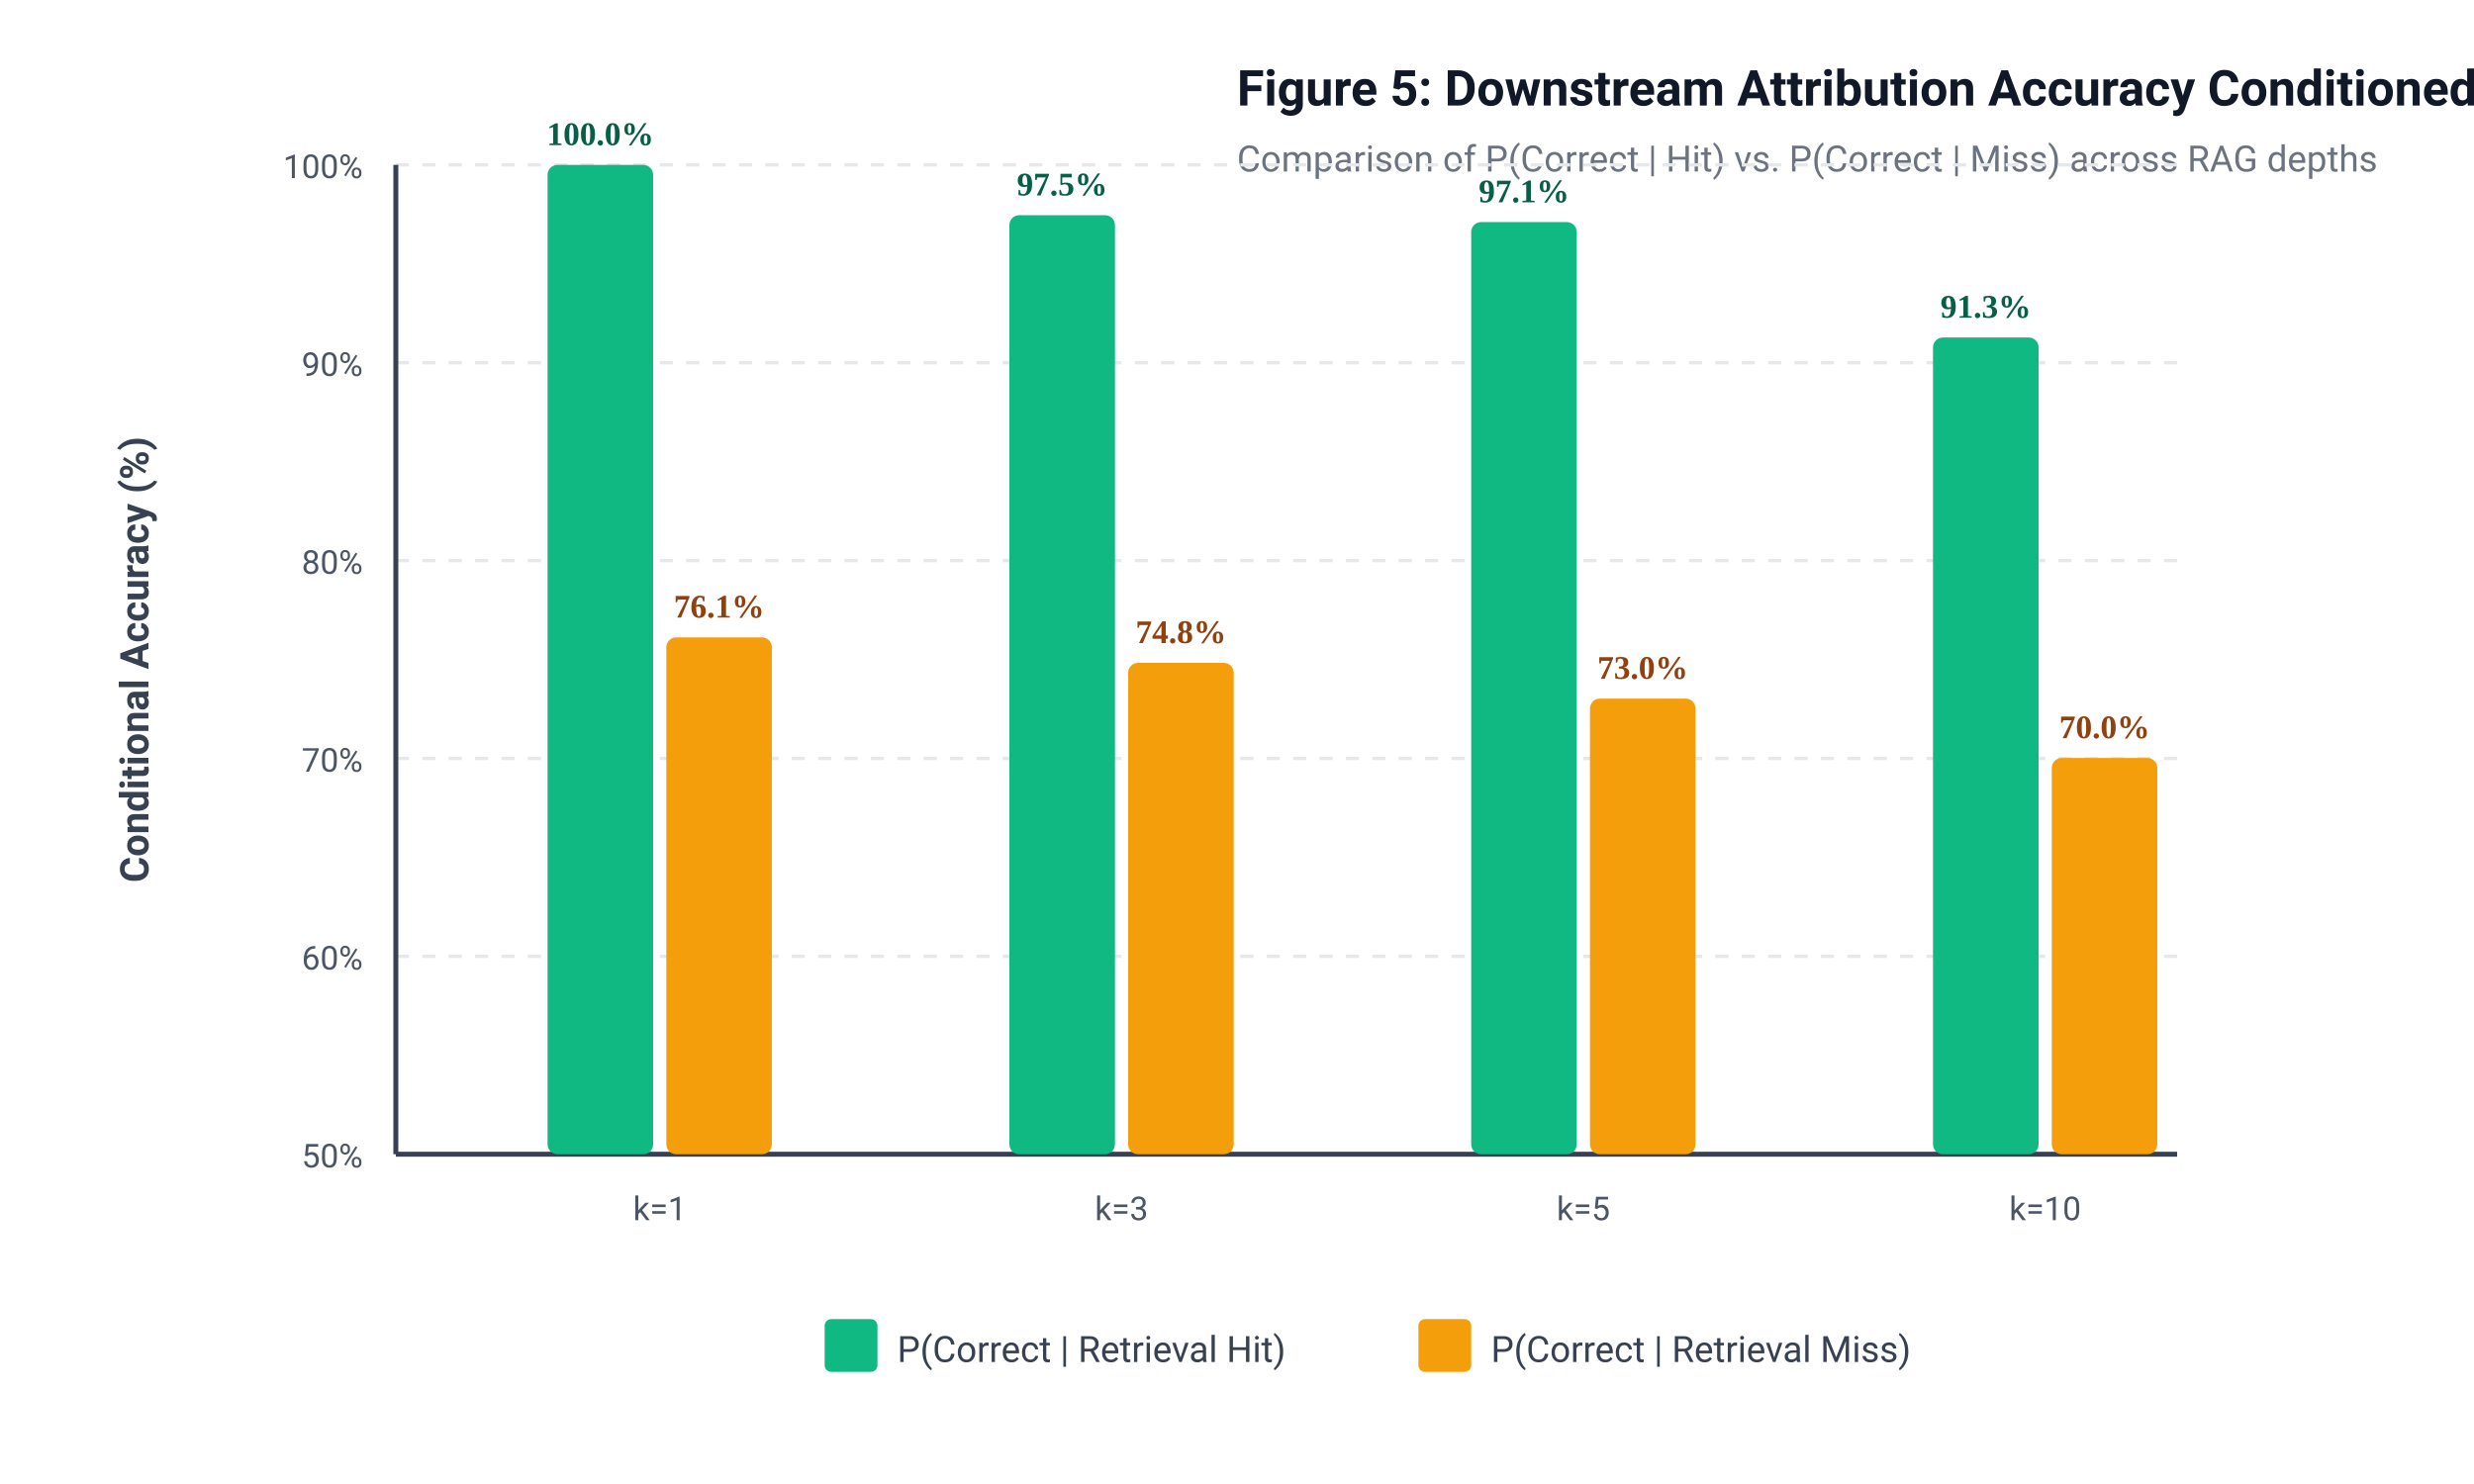
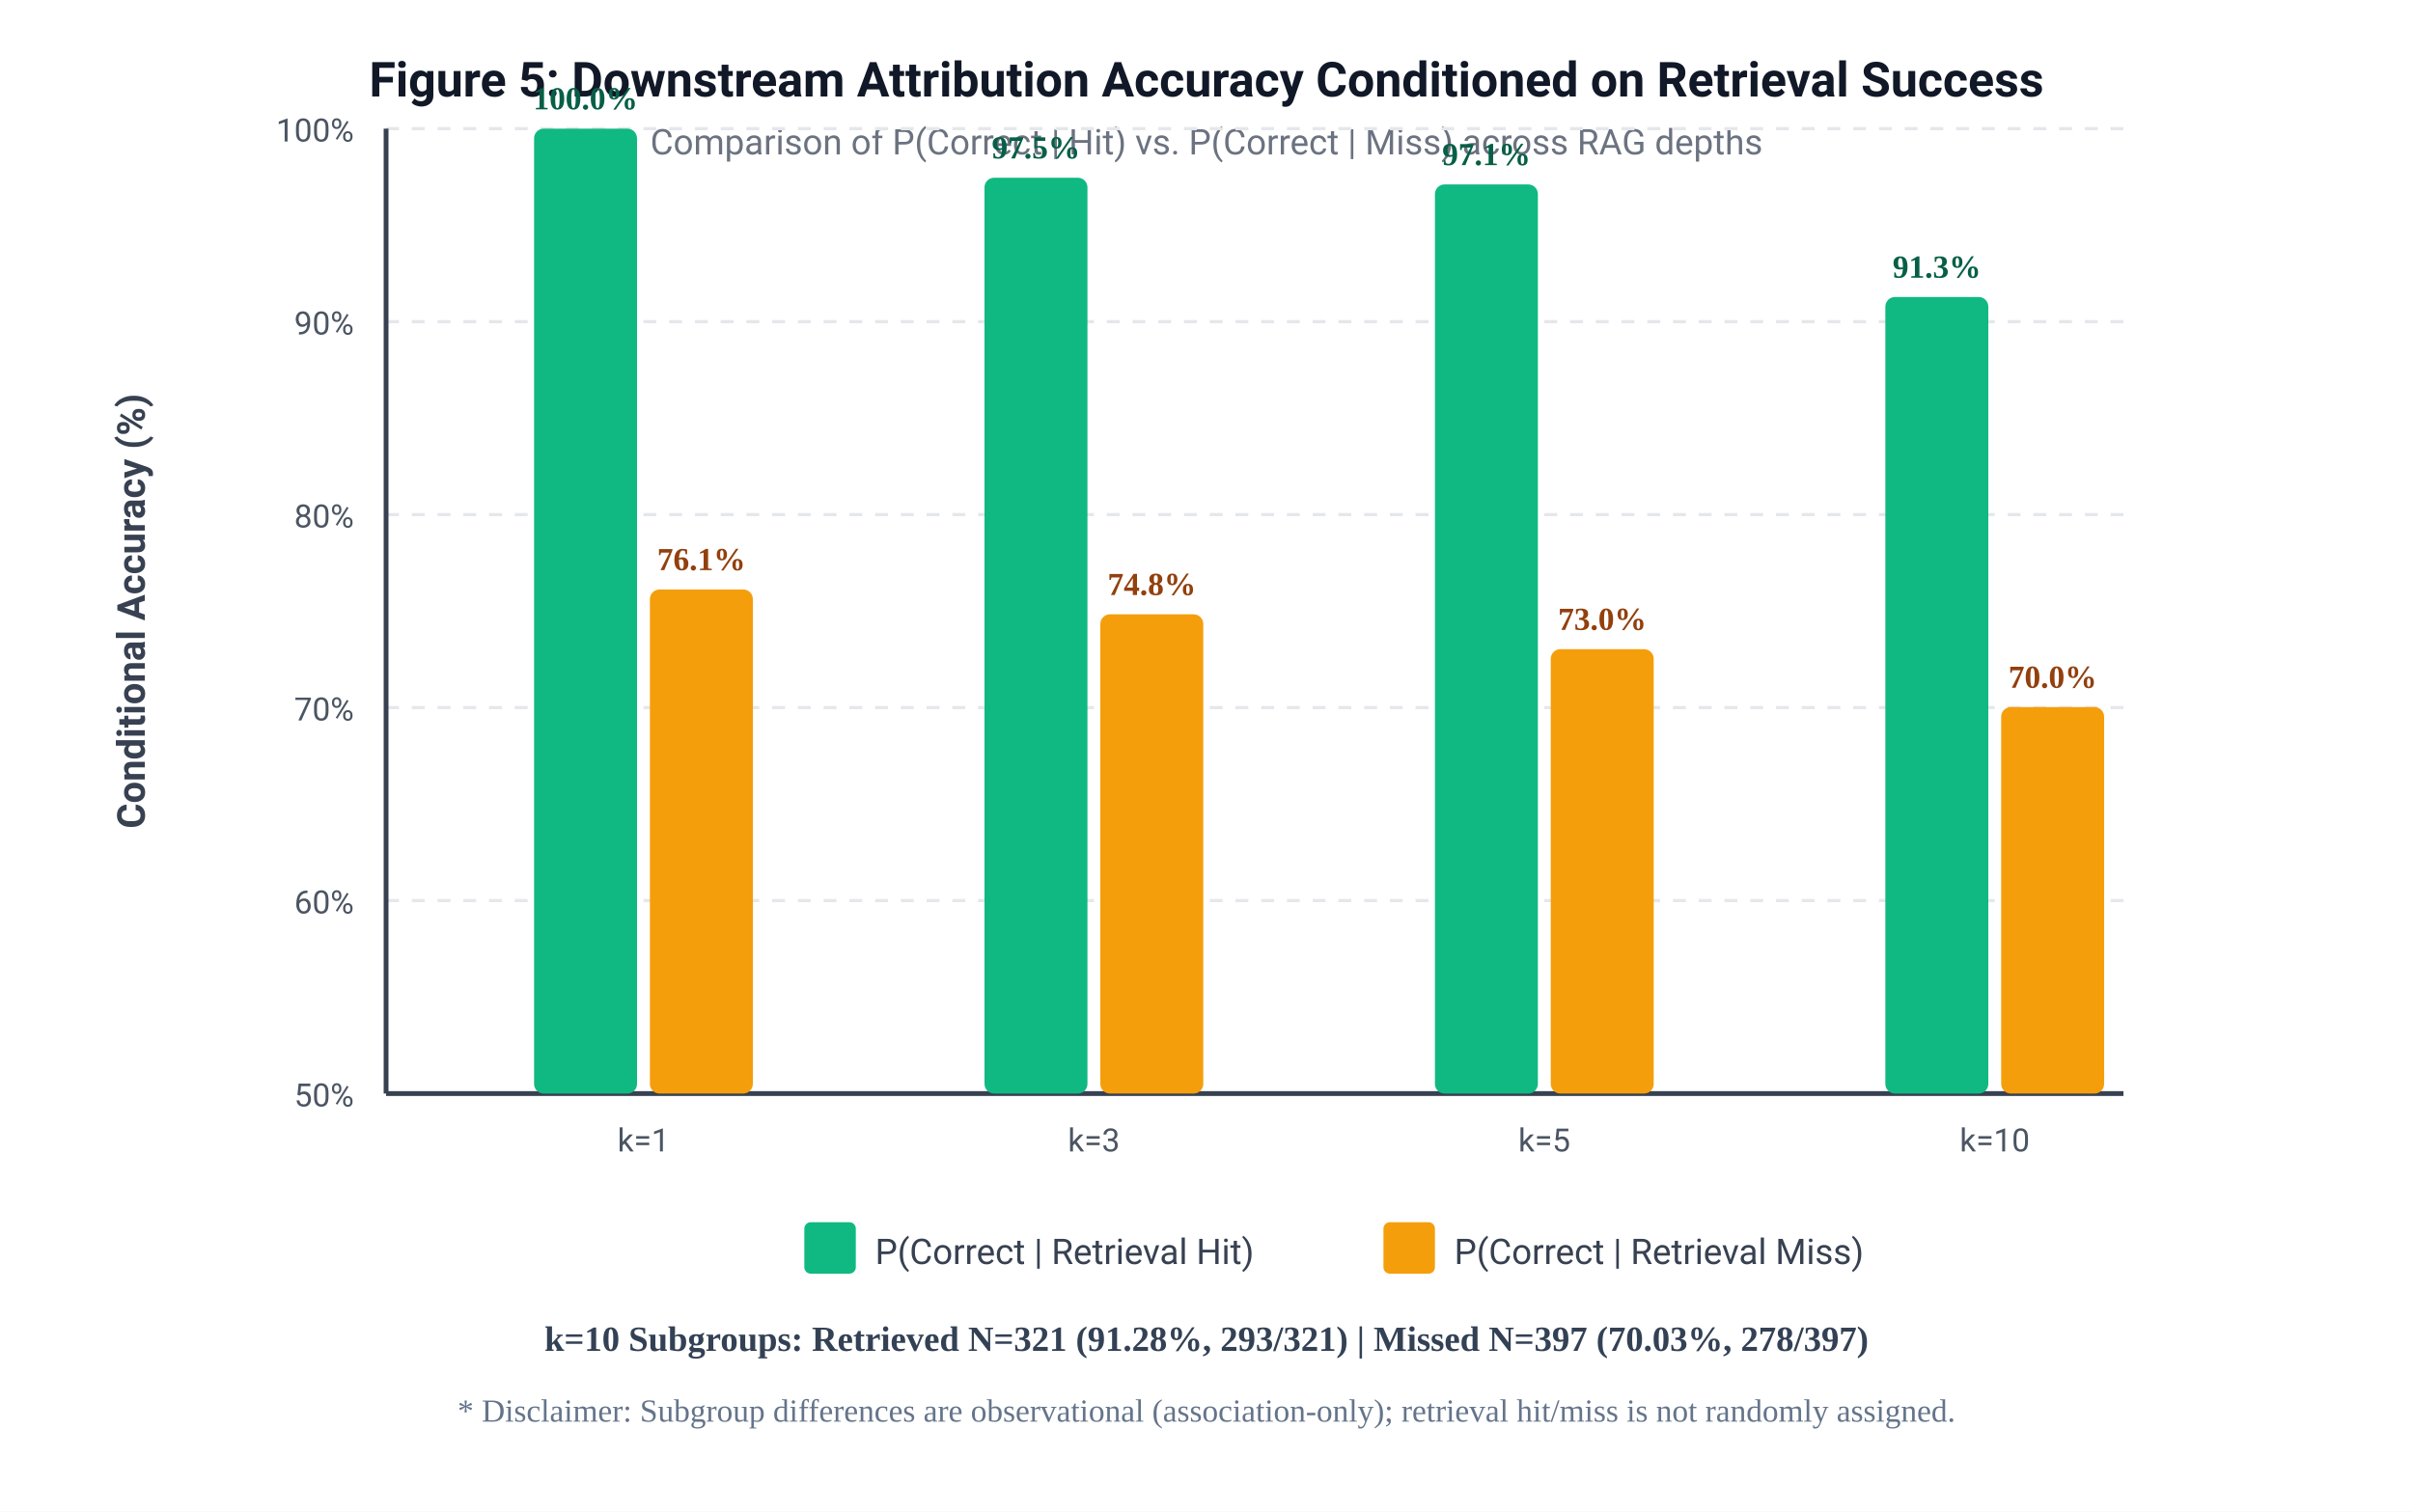
- <svg xmlns="http://www.w3.org/2000/svg" viewBox="0 0 750 450" width="750" height="450">
+ <svg xmlns="http://www.w3.org/2000/svg" viewBox="0 0 750 470" width="750" height="470">
  <defs>
    <style>
-       .title { font-family: -apple-system, BlinkMacSystemFont, "Segoe UI", Roboto, Helvetica, Arial, sans-serif; font-size: 15px; font-weight: bold; fill: #111827; }
-       .subtitle { font-family: -apple-system, BlinkMacSystemFont, "Segoe UI", Roboto, Helvetica, Arial, sans-serif; font-size: 11px; fill: #6b7280; }
+       @page { size: 750px 470px; margin: 0; }
+       .title { font-family: -apple-system, BlinkMacSystemFont, "Segoe UI", Roboto, Helvetica, Arial, sans-serif; font-size: 15px; font-weight: bold; fill: #111827; text-anchor: middle; }
+       .subtitle { font-family: -apple-system, BlinkMacSystemFont, "Segoe UI", Roboto, Helvetica, Arial, sans-serif; font-size: 11px; fill: #6b7280; text-anchor: middle; }
      .axis-label { font-family: -apple-system, BlinkMacSystemFont, "Segoe UI", Roboto, Helvetica, Arial, sans-serif; font-size: 12px; font-weight: 600; fill: #374151; }
      .tick-label { font-family: -apple-system, BlinkMacSystemFont, "Segoe UI", Roboto, Helvetica, Arial, sans-serif; font-size: 10px; fill: #4b5563; text-anchor: middle; }
      .data-label { font-family: -apple-system, BlinkMacSystemFont, "Segoe UI", Roboto, Helvetica, Arial, sans-serif; font-size: 11px; font-weight: bold; fill: #1f2937; text-anchor: middle; }
      .grid-line { stroke: #e5e7eb; stroke-width: 1; stroke-dasharray: 4,4; }
      .legend-text { font-family: -apple-system, BlinkMacSystemFont, "Segoe UI", Roboto, Helvetica, Arial, sans-serif; font-size: 11px; fill: #374151; }
      .fixture-banner { font-family: -apple-system, BlinkMacSystemFont, "Segoe UI", Roboto, Helvetica, Arial, sans-serif; font-size: 9px; font-weight: bold; fill: #b91c1c; text-anchor: end; }
    </style>
  </defs>
  <rect width="100%" height="100%" fill="#ffffff" />
-   <text x="375" y="32" class="title">Figure 5: Downstream Attribution Accuracy Conditioned on Retrieval Success</text>
-   <text x="375" y="52" class="subtitle">Comparison of P(Correct | Hit) vs. P(Correct | Miss) across RAG depths</text>
-   <line x1="120" y1="350" x2="660" y2="350" class="grid-line" />
-   <text x="110" y="354" class="tick-label" style="text-anchor: end;">50%</text>
-   <line x1="120" y1="290" x2="660" y2="290" class="grid-line" />
-   <text x="110" y="294" class="tick-label" style="text-anchor: end;">60%</text>
-   <line x1="120" y1="230" x2="660" y2="230" class="grid-line" />
-   <text x="110" y="234" class="tick-label" style="text-anchor: end;">70%</text>
-   <line x1="120" y1="170" x2="660" y2="170" class="grid-line" />
-   <text x="110" y="174" class="tick-label" style="text-anchor: end;">80%</text>
-   <line x1="120" y1="110" x2="660" y2="110" class="grid-line" />
-   <text x="110" y="114" class="tick-label" style="text-anchor: end;">90%</text>
-   <line x1="120" y1="50" x2="660" y2="50" class="grid-line" />
-   <text x="110" y="54" class="tick-label" style="text-anchor: end;">100%</text>
-   <line x1="120" y1="50" x2="120" y2="350" stroke="#374151" stroke-width="1.5" />
-   <line x1="120" y1="350" x2="660" y2="350" stroke="#374151" stroke-width="1.5" />
-   <text x="45" y="200" class="axis-label" transform="rotate(-90 45 200)" text-anchor="middle">Conditional Accuracy (%)</text>
-   <rect x="166" y="50.0" width="32" height="300.0" fill="#10b981" rx="3" ry="3" />
-   <text x="182" y="44.0" font-size="10" font-weight="bold" fill="#065f46" text-anchor="middle">100.0%</text>
-   <rect x="202" y="193.271" width="32" height="156.729" fill="#f59e0b" rx="3" ry="3" />
-   <text x="218" y="187.271" font-size="10" font-weight="bold" fill="#92400e" text-anchor="middle">76.1%</text>
-   <text x="200" y="370" class="tick-label">k=1</text>
-   <rect x="306" y="65.254" width="32" height="284.746" fill="#10b981" rx="3" ry="3" />
-   <text x="322" y="59.254" font-size="10" font-weight="bold" fill="#065f46" text-anchor="middle">97.5%</text>
-   <rect x="342" y="201" width="32" height="149" fill="#f59e0b" rx="3" ry="3" />
-   <text x="358" y="195" font-size="10" font-weight="bold" fill="#92400e" text-anchor="middle">74.8%</text>
-   <text x="340" y="370" class="tick-label">k=3</text>
-   <rect x="446" y="67.341" width="32" height="282.659" fill="#10b981" rx="3" ry="3" />
-   <text x="462" y="61.341" font-size="10" font-weight="bold" fill="#065f46" text-anchor="middle">97.1%</text>
-   <rect x="482" y="211.835" width="32" height="138.165" fill="#f59e0b" rx="3" ry="3" />
-   <text x="498" y="205.835" font-size="10" font-weight="bold" fill="#92400e" text-anchor="middle">73.0%</text>
-   <text x="480" y="370" class="tick-label">k=5</text>
-   <rect x="586" y="102.336" width="32" height="247.664" fill="#10b981" rx="3" ry="3" />
-   <text x="602" y="96.336" font-size="10" font-weight="bold" fill="#065f46" text-anchor="middle">91.3%</text>
-   <rect x="622" y="229.849" width="32" height="120.151" fill="#f59e0b" rx="3" ry="3" />
-   <text x="638" y="223.849" font-size="10" font-weight="bold" fill="#92400e" text-anchor="middle">70.0%</text>
-   <text x="620" y="370" class="tick-label">k=10</text>
-   <rect x="250" y="400" width="16" height="16" fill="#10b981" rx="2" ry="2" />
-   <text x="272" y="413" class="legend-text">P(Correct | Retrieval Hit)</text>
-   <rect x="430" y="400" width="16" height="16" fill="#f59e0b" rx="2" ry="2" />
-   <text x="452" y="413" class="legend-text">P(Correct | Retrieval Miss)</text>
+   <text x="375" y="30" class="title" text-anchor="middle">Figure 5: Downstream Attribution Accuracy Conditioned on Retrieval Success</text>
+   <text x="375" y="48" class="subtitle" text-anchor="middle">Comparison of P(Correct | Hit) vs. P(Correct | Miss) across RAG depths</text>
+   <line x1="120" y1="340" x2="660" y2="340" class="grid-line" />
+   <text x="110" y="344" class="tick-label" style="text-anchor: end;">50%</text>
+   <line x1="120" y1="280" x2="660" y2="280" class="grid-line" />
+   <text x="110" y="284" class="tick-label" style="text-anchor: end;">60%</text>
+   <line x1="120" y1="220" x2="660" y2="220" class="grid-line" />
+   <text x="110" y="224" class="tick-label" style="text-anchor: end;">70%</text>
+   <line x1="120" y1="160" x2="660" y2="160" class="grid-line" />
+   <text x="110" y="164" class="tick-label" style="text-anchor: end;">80%</text>
+   <line x1="120" y1="100" x2="660" y2="100" class="grid-line" />
+   <text x="110" y="104" class="tick-label" style="text-anchor: end;">90%</text>
+   <line x1="120" y1="40" x2="660" y2="40" class="grid-line" />
+   <text x="110" y="44" class="tick-label" style="text-anchor: end;">100%</text>
+   <line x1="120" y1="40" x2="120" y2="340" stroke="#374151" stroke-width="1.5" />
+   <line x1="120" y1="340" x2="660" y2="340" stroke="#374151" stroke-width="1.5" />
+   <text x="45" y="190" class="axis-label" transform="rotate(-90 45 190)" text-anchor="middle">Conditional Accuracy (%)</text>
+   <rect x="166" y="40.0" width="32" height="300.0" fill="#10b981" rx="3" ry="3" />
+   <text x="182" y="34.0" font-size="10" font-weight="bold" fill="#065f46" text-anchor="middle">100.0%</text>
+   <rect x="202" y="183.271" width="32" height="156.729" fill="#f59e0b" rx="3" ry="3" />
+   <text x="218" y="177.271" font-size="10" font-weight="bold" fill="#92400e" text-anchor="middle">76.1%</text>
+   <text x="200" y="358" class="tick-label">k=1</text>
+   <rect x="306" y="55.254" width="32" height="284.746" fill="#10b981" rx="3" ry="3" />
+   <text x="322" y="49.254" font-size="10" font-weight="bold" fill="#065f46" text-anchor="middle">97.5%</text>
+   <rect x="342" y="191" width="32" height="149" fill="#f59e0b" rx="3" ry="3" />
+   <text x="358" y="185" font-size="10" font-weight="bold" fill="#92400e" text-anchor="middle">74.8%</text>
+   <text x="340" y="358" class="tick-label">k=3</text>
+   <rect x="446" y="57.341" width="32" height="282.659" fill="#10b981" rx="3" ry="3" />
+   <text x="462" y="51.341" font-size="10" font-weight="bold" fill="#065f46" text-anchor="middle">97.1%</text>
+   <rect x="482" y="201.835" width="32" height="138.165" fill="#f59e0b" rx="3" ry="3" />
+   <text x="498" y="195.835" font-size="10" font-weight="bold" fill="#92400e" text-anchor="middle">73.0%</text>
+   <text x="480" y="358" class="tick-label">k=5</text>
+   <rect x="586" y="92.336" width="32" height="247.664" fill="#10b981" rx="3" ry="3" />
+   <text x="602" y="86.336" font-size="10" font-weight="bold" fill="#065f46" text-anchor="middle">91.3%</text>
+   <rect x="622" y="219.849" width="32" height="120.151" fill="#f59e0b" rx="3" ry="3" />
+   <text x="638" y="213.849" font-size="10" font-weight="bold" fill="#92400e" text-anchor="middle">70.0%</text>
+   <text x="620" y="358" class="tick-label">k=10</text>
+   <rect x="250" y="380" width="16" height="16" fill="#10b981" rx="2" ry="2" />
+   <text x="272" y="393" class="legend-text">P(Correct | Retrieval Hit)</text>
+   <rect x="430" y="380" width="16" height="16" fill="#f59e0b" rx="2" ry="2" />
+   <text x="452" y="393" class="legend-text">P(Correct | Retrieval Miss)</text>
+   <text x="375" y="420" font-size="11" font-weight="bold" fill="#334155" text-anchor="middle">k=10 Subgroups: Retrieved N=321 (91.28%, 293/321) | Missed N=397 (70.03%, 278/397)</text>
+   <text x="375" y="442" font-size="10" fill="#64748b" text-anchor="middle">* Disclaimer: Subgroup differences are observational (association-only); retrieval hit/miss is not randomly assigned.</text>
</svg>
